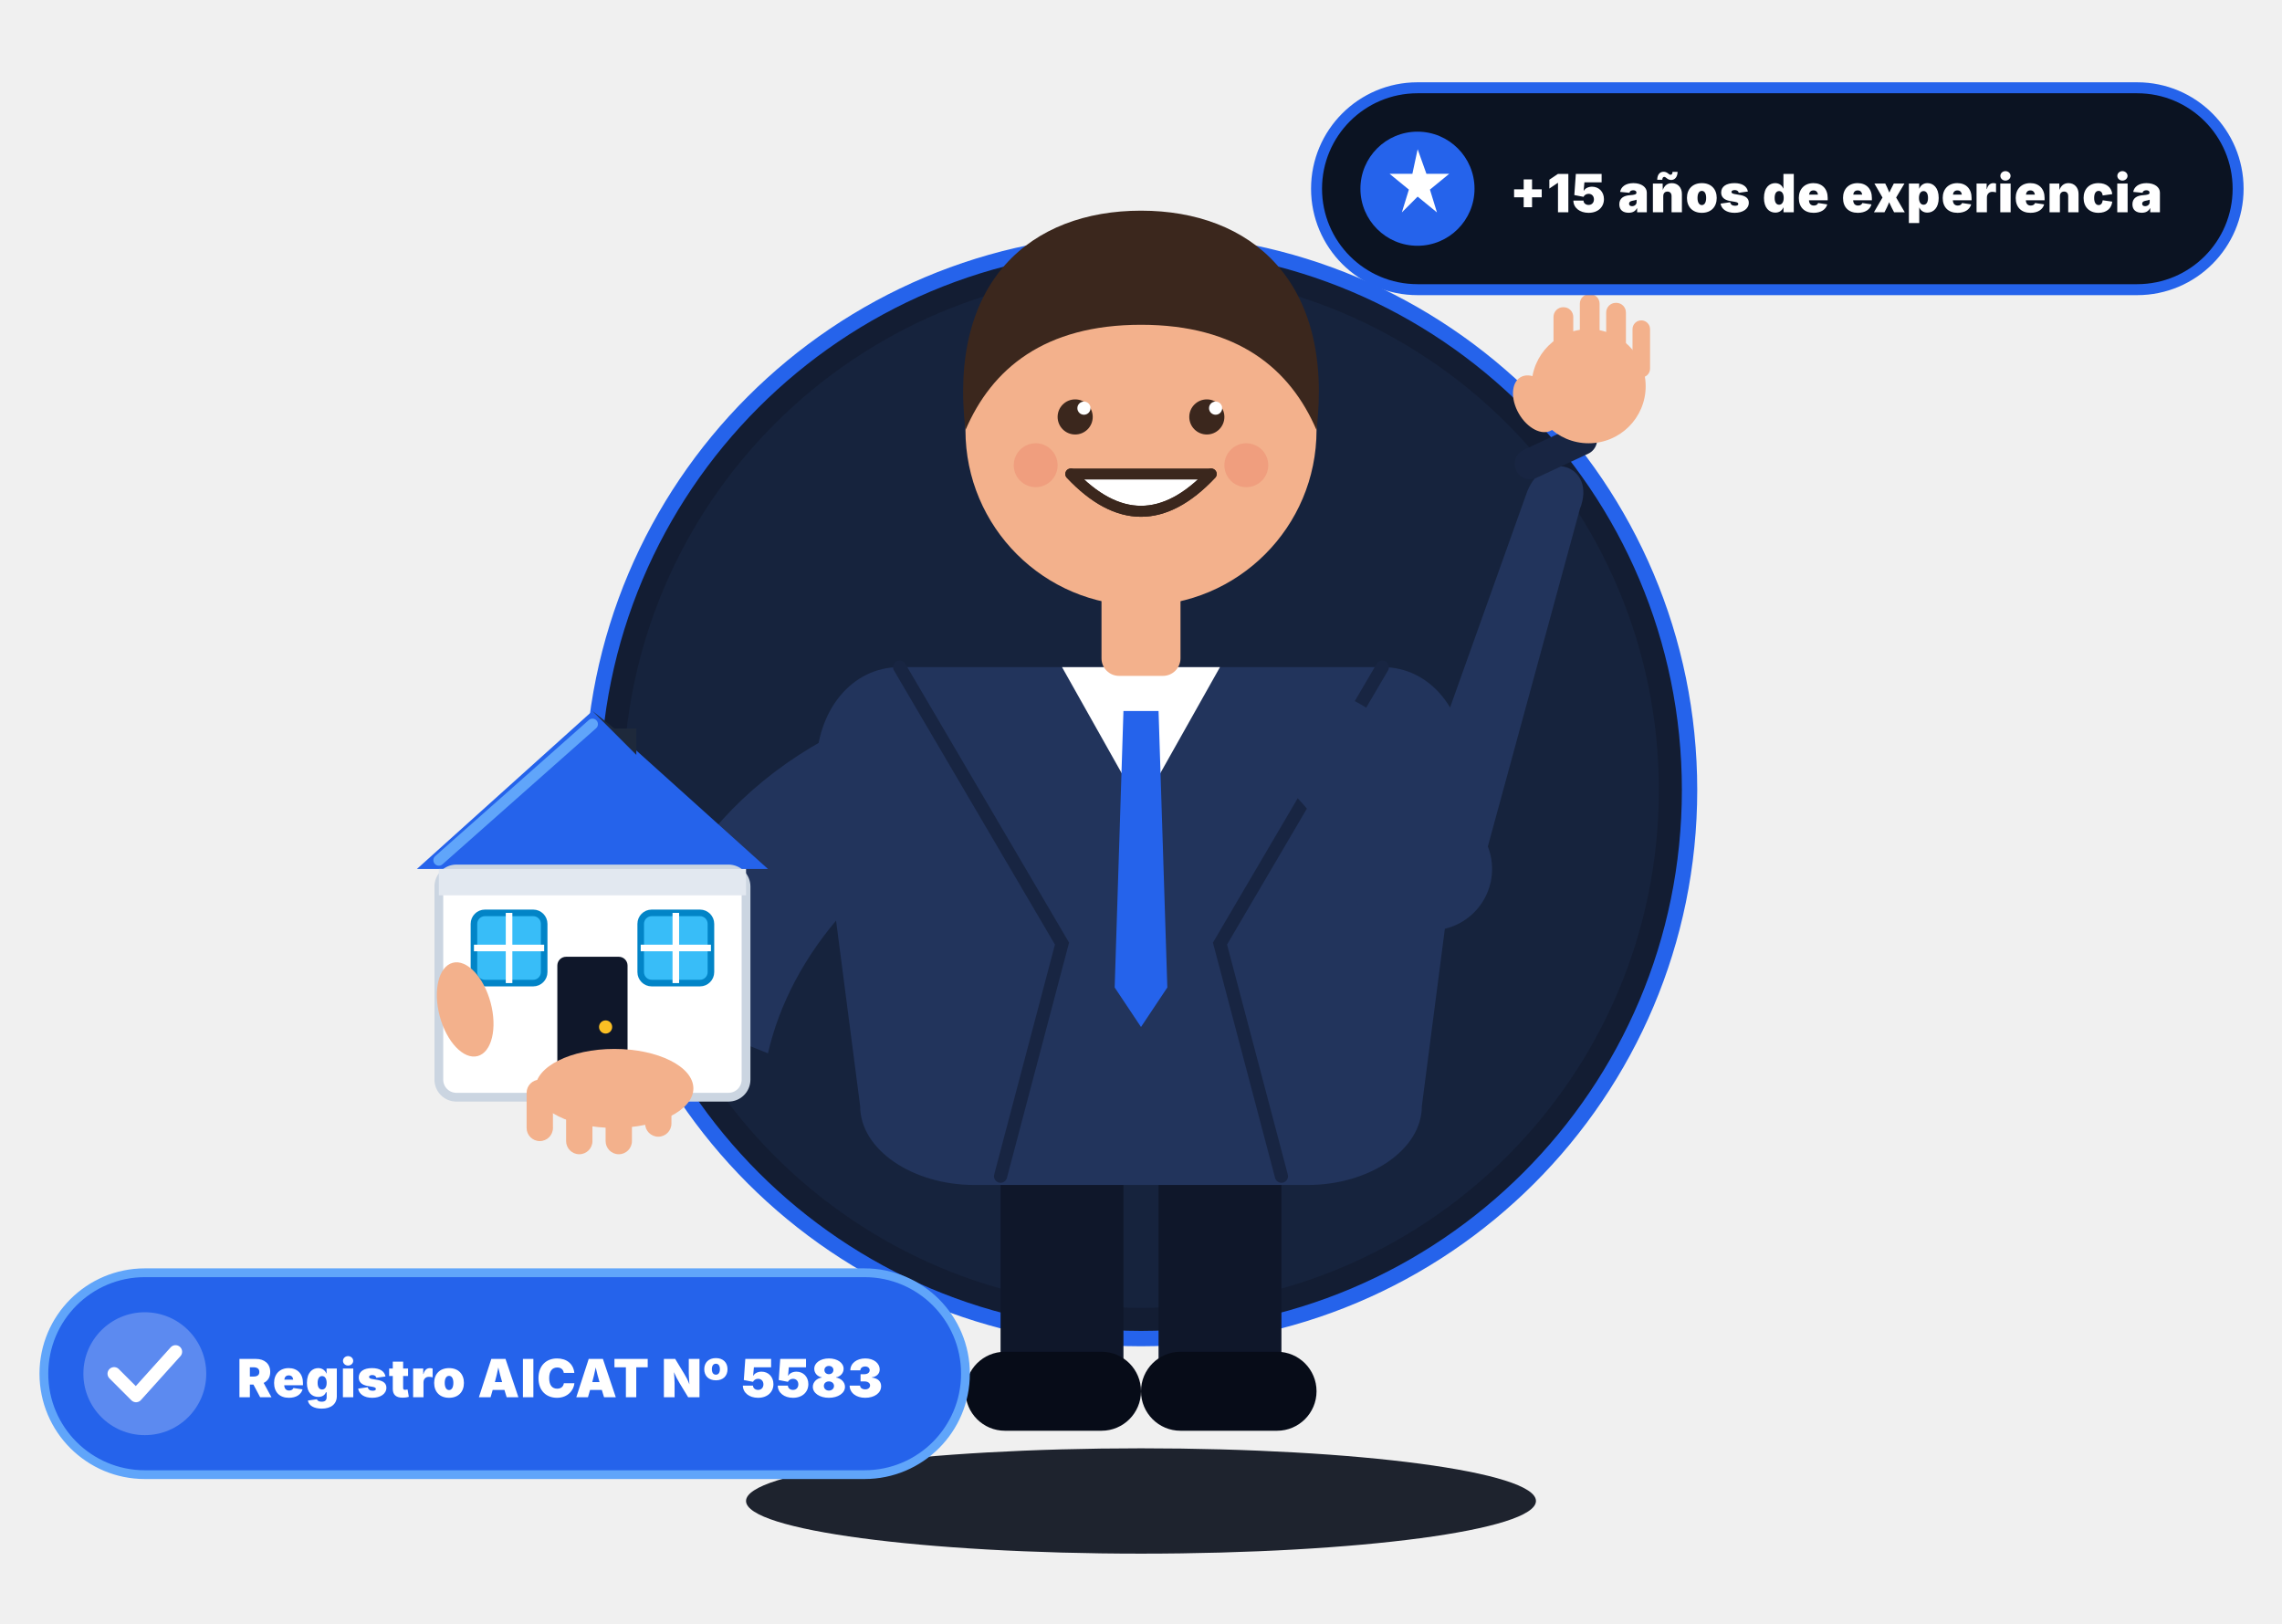
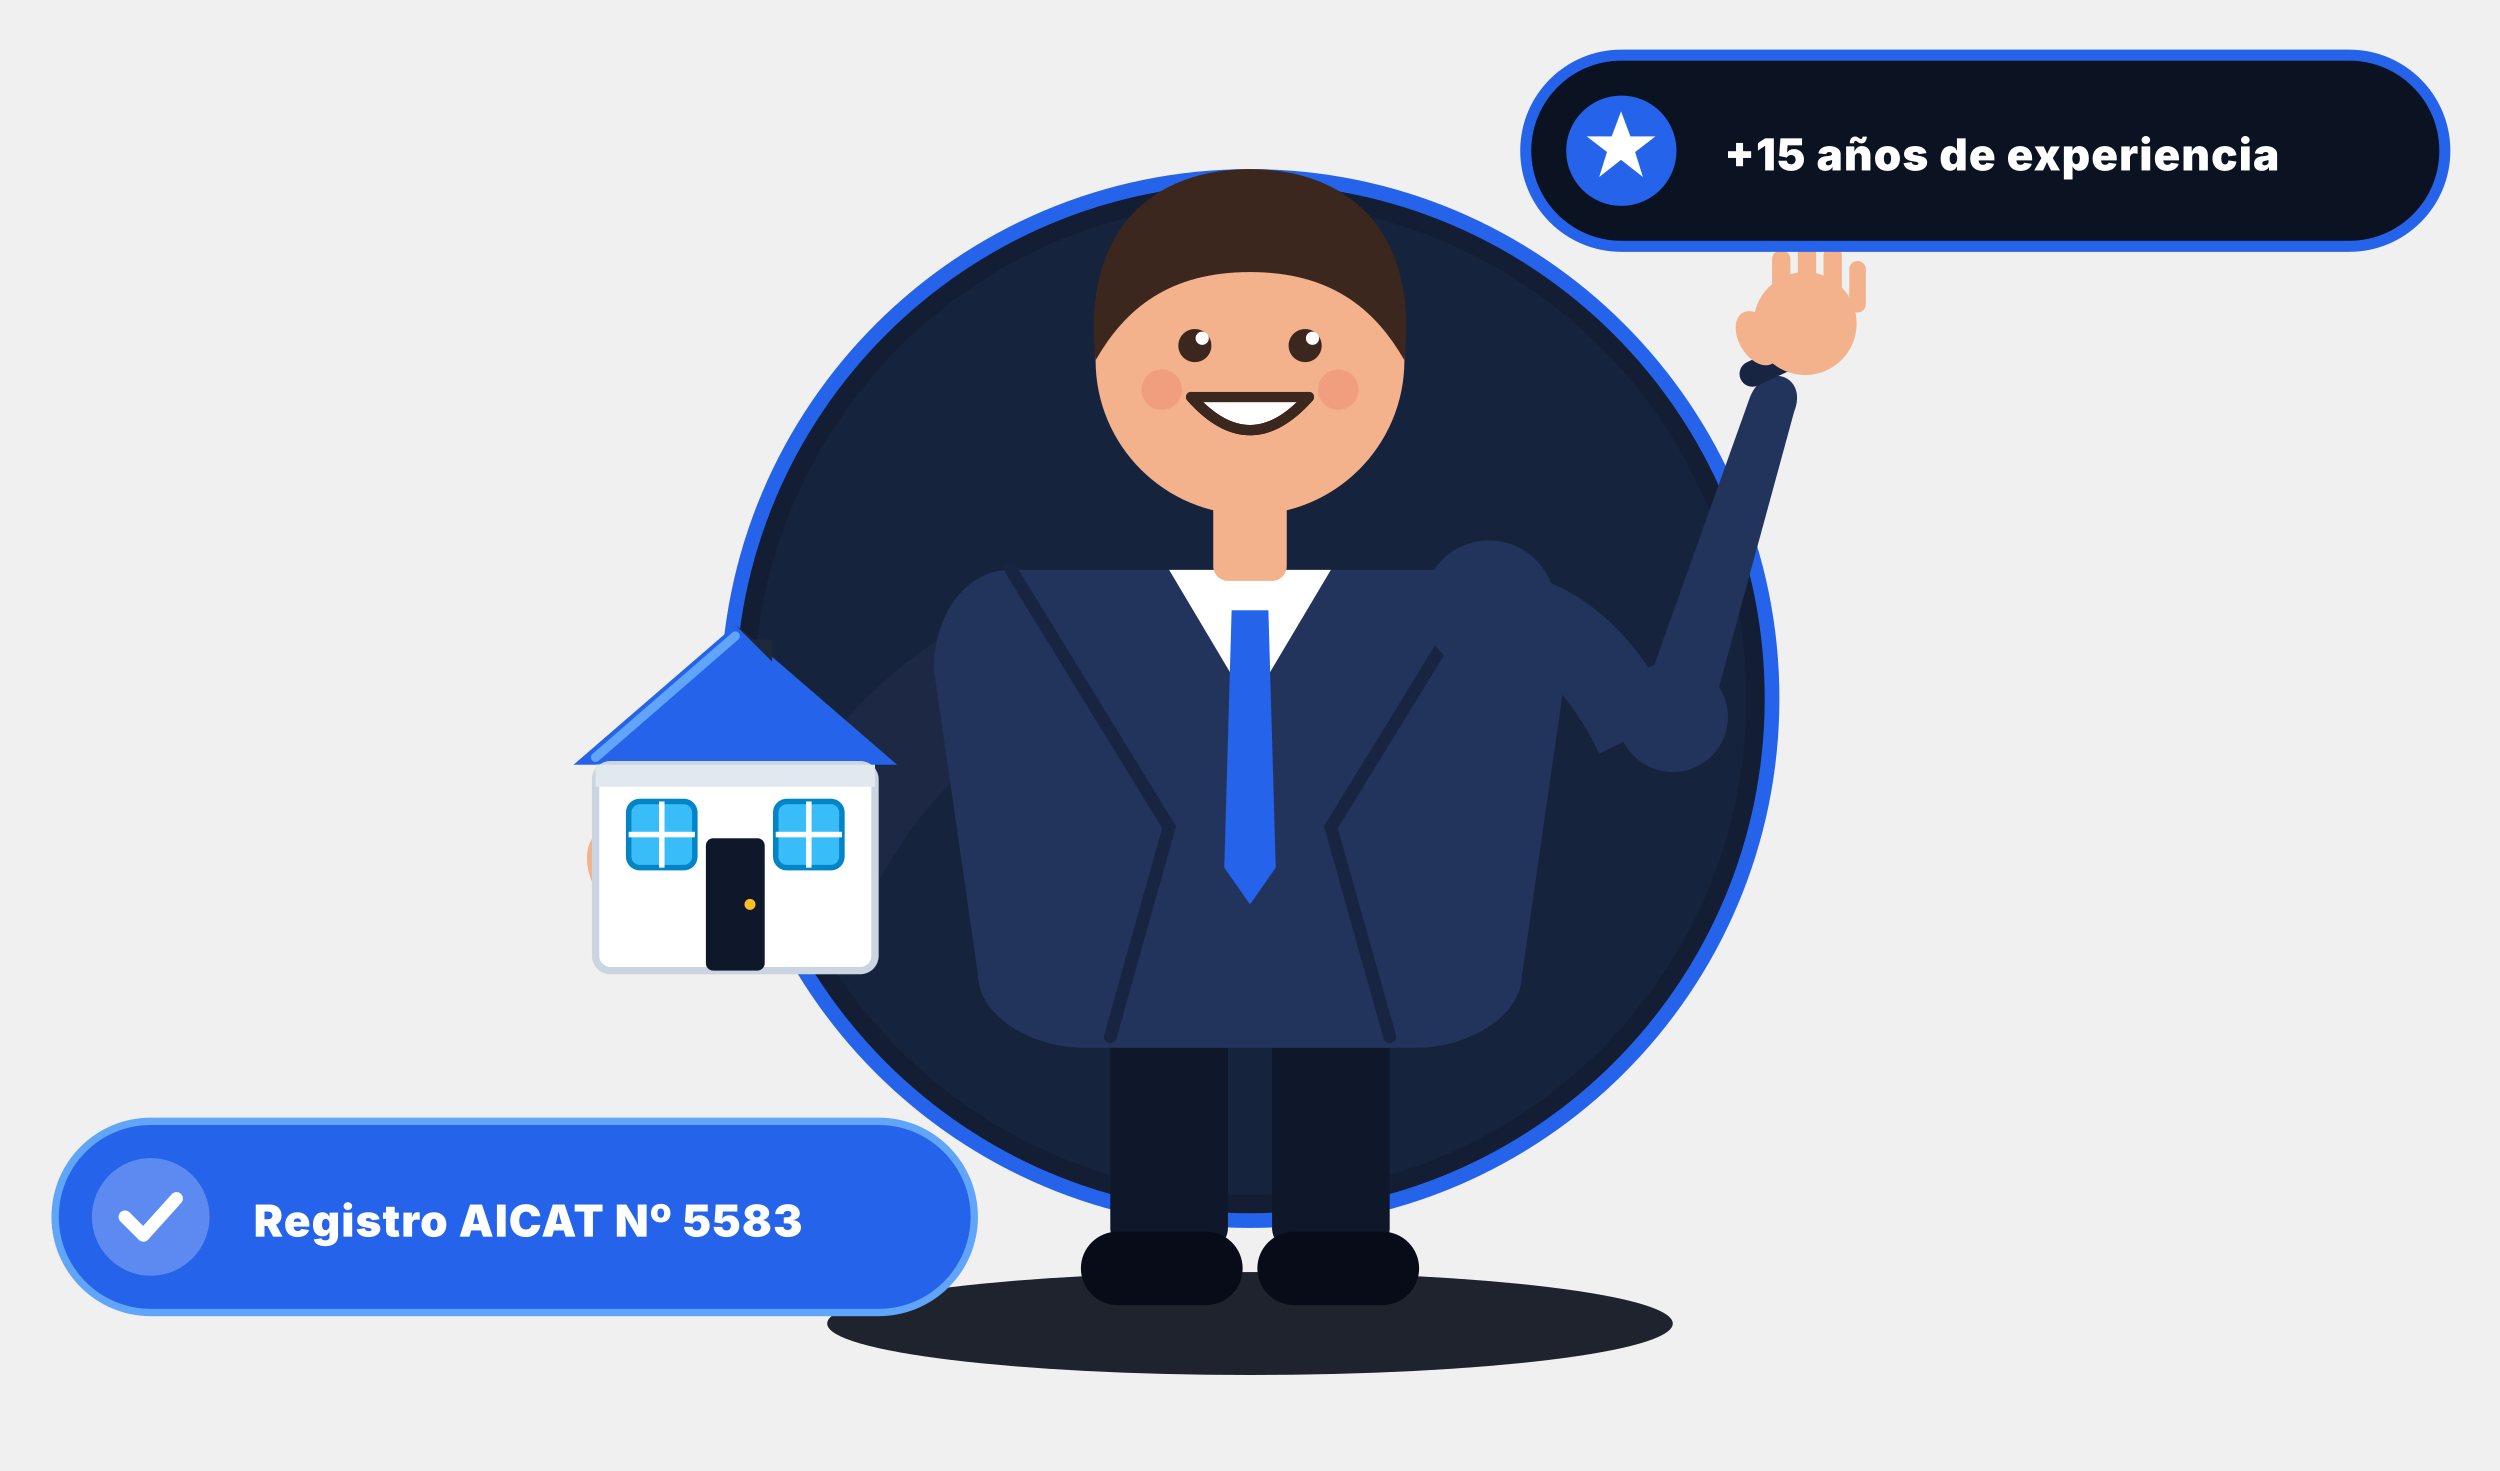
- <svg xmlns="http://www.w3.org/2000/svg" viewBox="0 0 520 370" width="100%" height="100%" fill="none">
+ <svg xmlns="http://www.w3.org/2000/svg" viewBox="0 0 680 400" width="100%" height="100%" fill="none">
  <defs>
    <style>
-       @keyframes livelyWave {
+       @keyframes waveForearm {
        0%, 100% { transform: rotate(0deg); }
-         25% { transform: rotate(18deg); }
-         50% { transform: rotate(-8deg); }
-         75% { transform: rotate(20deg); }
+         25% { transform: rotate(14deg); }
+         50% { transform: rotate(-6deg); }
+         75% { transform: rotate(15deg); }
      }
      @keyframes naturalBlink {
        0%, 90%, 100% { transform: scaleY(1); }
        95% { transform: scaleY(0.1); }
      }
-       .waving-arm {
-         animation: livelyWave 2s ease-in-out infinite;
-         transform-origin: 326px 198px;
+       @keyframes gentleBreath {
+         0%, 100% { transform: translateY(0px); }
+         50% { transform: translateY(-3px); }
+       }
+       .waving-arm-forearm {
+         animation: waveForearm 2.2s ease-in-out infinite;
+         transform-origin: 455px 195px;
      }
      .blinking-eyes {
        animation: naturalBlink 4s ease-in-out infinite;
-         transform-origin: 260px 105px;
+         transform-origin: 340px 95px;
+       }
+       .lively-body {
+         animation: gentleBreath 3.5s ease-in-out infinite;
+         transform-origin: center bottom;
      }
    </style>
  </defs>
-   <ellipse cx="260" cy="342" rx="90" ry="12" fill="#070c18" opacity="0.9" />
-   <circle cx="260" cy="180" r="125" fill="#131d33" stroke="#2563eb" stroke-width="3.5" />
-   <circle cx="260" cy="180" r="118" fill="#16233d" />
-   <g id="character">
-     <rect x="228" y="235" width="28" height="85" rx="5" fill="#0f172a" />
-     <rect x="264" y="235" width="28" height="85" rx="5" fill="#0f172a" />
-     <rect x="220" y="308" width="40" height="18" rx="9" fill="#070c18" />
-     <rect x="260" y="308" width="40" height="18" rx="9" fill="#070c18" />
-     <path d="M 215 158 C 175 168 150 195 145 228 L 175 240 C 180 218 198 195 230 182 Z" fill="#22345c" />
-     <rect x="142" y="222" width="18" height="8" rx="4" fill="#162035" transform="rotate(20 142 222)" />
-     <path d="M 205 152 C 205 152, 315 152, 315 152 C 326 152, 334 162, 334 175 L 324 252 C 324 262, 312 270, 298 270 L 222 270 C 208 270, 196 262, 196 252 L 186 175 C 186 162, 194 152, 205 152 Z" fill="#22345c" />
-     <path d="M 205 152 L 242 215 L 228 268" stroke="#182542" stroke-width="3" stroke-linecap="round" />
-     <path d="M 315 152 L 278 215 L 292 268" stroke="#182542" stroke-width="3" stroke-linecap="round" />
-     <polygon points="242,152 260,184 278,152 260,152" fill="#ffffff" />
-     <polygon points="256,162 264,162 266,225 260,234 254,225" fill="#2563eb" />
-     <rect x="251" y="128" width="18" height="26" rx="4" fill="#f3b18c" />
-     <circle cx="260" cy="98" r="40" fill="#f3b18c" />
-     <path d="M 220 98 C 216 64 235 48 260 48 C 285 48 304 64 300 98 C 294 84 282 74 260 74 C 238 74 226 84 220 98 Z" fill="#3b271d" />
+   <circle cx="340" cy="190" r="142" fill="#131d33" stroke="#2563eb" stroke-width="4" />
+   <circle cx="340" cy="190" r="135" fill="#16233d" />
+   <ellipse cx="340" cy="360" rx="115" ry="14" fill="#070c18" opacity="0.9" />
+   <g className="lively-body">
+     <rect x="302" y="248" width="32" height="92" rx="6" fill="#0f172a" />
+     <rect x="346" y="248" width="32" height="92" rx="6" fill="#0f172a" />
+     <rect x="294" y="335" width="44" height="20" rx="10" fill="#070c18" />
+     <rect x="342" y="335" width="44" height="20" rx="10" fill="#070c18" />
+     <path d="M 285 160 C 250 170 220 200 205 235 L 235 248 C 245 225 265 200 295 190 Z" fill="#1c2844" />
+     <rect x="202" y="230" width="18" height="8" rx="4" fill="#162035" transform="rotate(25 202 230)" />
+     <ellipse cx="205" cy="246" rx="20" ry="9" fill="#f3b18c" />
+     <ellipse cx="166" cy="236" rx="6" ry="10" fill="#f3b18c" transform="rotate(-15 166 236)" />
+     <g id="house" transform="translate(162, 168)">
+       <polygon points="-6,40 38,2 82,40" fill="#2563eb" />
+       <polygon points="38,2 48,12 48,6 43,6" fill="#1e293b" />
+       <line x1="0" y1="38" x2="38" y2="5" stroke="#60a5fa" stroke-width="2.5" stroke-linecap="round" />
+       <rect x="0" y="40" width="76" height="56" rx="4" fill="#ffffff" stroke="#cbd5e1" stroke-width="2" />
+       <rect x="0" y="40" width="76" height="6" fill="#e2e8f0" />
+       <rect x="9" y="50" width="18" height="18" rx="3" fill="#38bdf8" stroke="#0284c7" stroke-width="1.5" />
+       <line x1="18" y1="50" x2="18" y2="68" stroke="#ffffff" stroke-width="1.5" />
+       <line x1="9" y1="59" x2="27" y2="59" stroke="#ffffff" stroke-width="1.5" />
+       <rect x="49" y="50" width="18" height="18" rx="3" fill="#38bdf8" stroke="#0284c7" stroke-width="1.5" />
+       <line x1="58" y1="50" x2="58" y2="68" stroke="#ffffff" stroke-width="1.5" />
+       <line x1="49" y1="59" x2="67" y2="59" stroke="#ffffff" stroke-width="1.5" />
+       <rect x="30" y="60" width="16" height="36" rx="2" fill="#0f172a" />
+       <circle cx="42" cy="78" r="1.5" fill="#fbbf24" />
+     </g>
+     <path d="M 275 155 C 275 155, 405 155, 405 155 C 418 155, 426 168, 426 182 L 414 265 C 414 276, 400 285, 385 285 L 295 285 C 280 285, 266 276, 266 265 L 254 182 C 254 168, 262 155, 275 155 Z" fill="#22345c" />
+     <path d="M 275 155 L 318 225 L 302 282" stroke="#182542" stroke-width="3.5" stroke-linecap="round" />
+     <path d="M 405 155 L 362 225 L 378 282" stroke="#182542" stroke-width="3.5" stroke-linecap="round" />
+     <polygon points="318,155 340,192 362,155 340,155" fill="#ffffff" />
+     <polygon points="335,166 345,166 347,236 340,246 333,236" fill="#2563eb" />
+     <rect x="330" y="130" width="20" height="28" rx="4" fill="#f3b18c" />
+     <circle cx="340" cy="98" r="42" fill="#f3b18c" />
+     <path d="M 298 98 C 294 62 314 46 340 46 C 366 46 386 62 382 98 C 374 84 362 74 340 74 C 318 74 306 84 298 98 Z" fill="#3b271d" />
    <g class="blinking-eyes">
-       <circle cx="245" cy="95" r="4" fill="#3b271d" />
-       <circle cx="247" cy="93" r="1.5" fill="#ffffff" />
-       <circle cx="275" cy="95" r="4" fill="#3b271d" />
-       <circle cx="277" cy="93" r="1.5" fill="#ffffff" />
+       <circle cx="325" cy="94" r="4.5" fill="#3b271d" />
+       <circle cx="327" cy="92" r="1.8" fill="#ffffff" />
+       <circle cx="355" cy="94" r="4.5" fill="#3b271d" />
+       <circle cx="357" cy="92" r="1.8" fill="#ffffff" />
    </g>
-     <path d="M 244 108 Q 260 125 276 108 Z" fill="#ffffff" stroke="#3b271d" stroke-width="2.5" stroke-linejoin="round" />
-     <path d="M 244 108 Q 260 125 276 108" stroke="#3b271d" stroke-width="2.5" fill="none" stroke-linecap="round" />
-     <circle cx="236" cy="106" r="5" fill="#ea7b64" opacity="0.35" />
-     <circle cx="284" cy="106" r="5" fill="#ea7b64" opacity="0.35" />
-     <g id="house" transform="translate(100, 160)">
-       <polygon points="-5,38 35,2 75,38" fill="#2563eb" />
-       <polygon points="35,2 45,12 45,6 40,6" fill="#1e293b" />
-       <line x1="0" y1="36" x2="35" y2="5" stroke="#60a5fa" stroke-width="2.5" stroke-linecap="round" />
-       <rect x="0" y="38" width="70" height="52" rx="4" fill="#ffffff" stroke="#cbd5e1" stroke-width="2" />
-       <rect x="0" y="38" width="70" height="6" fill="#e2e8f0" />
-       <rect x="8" y="48" width="16" height="16" rx="2.5" fill="#38bdf8" stroke="#0284c7" stroke-width="1.5" />
-       <line x1="16" y1="48" x2="16" y2="64" stroke="#ffffff" stroke-width="1.5" />
-       <line x1="8" y1="56" x2="24" y2="56" stroke="#ffffff" stroke-width="1.5" />
-       <rect x="46" y="48" width="16" height="16" rx="2.5" fill="#38bdf8" stroke="#0284c7" stroke-width="1.5" />
-       <line x1="54" y1="48" x2="54" y2="64" stroke="#ffffff" stroke-width="1.5" />
-       <line x1="46" y1="56" x2="62" y2="56" stroke="#ffffff" stroke-width="1.5" />
-       <rect x="27" y="58" width="16" height="32" rx="2" fill="#0f172a" />
-       <circle cx="38" cy="74" r="1.5" fill="#fbbf24" />
-     </g>
-     <ellipse cx="140" cy="248" rx="18" ry="9" fill="#f3b18c" />
-     <ellipse cx="106" cy="230" rx="6" ry="11" fill="#f3b18c" transform="rotate(-15 106 230)" />
-     <rect x="120" y="246" width="6" height="14" rx="3" fill="#f3b18c" />
-     <rect x="129" y="248" width="6" height="15" rx="3" fill="#f3b18c" />
-     <rect x="138" y="248" width="6" height="15" rx="3" fill="#f3b18c" />
-     <rect x="147" y="246" width="6" height="13" rx="3" fill="#f3b18c" />
-     <path d="M 305 158 C 322 165 332 182 334 200 L 310 208 C 306 195 298 180 285 174 Z" fill="#22345c" />
-     <circle cx="326" cy="198" r="14" fill="#22345c" />
-   </g>
-   <g class="waving-arm">
-     <path d="M 318 196 L 348 112 C 352 102 364 106 360 116 L 336 204 Z" fill="#22345c" />
-     <rect x="344" y="104" width="20" height="7" rx="3.5" fill="#182542" transform="rotate(-25 344 104)" />
-     <g id="hand-wave" transform="translate(348, 70)">
-       <circle cx="14" cy="18" r="13" fill="#f3b18c" />
-       <ellipse cx="2" cy="22" rx="4.5" ry="7" fill="#f3b18c" transform="rotate(-30 2 22)" />
-       <rect x="6" y="0" width="4.5" height="15" rx="2.2" fill="#f3b18c" />
-       <rect x="12" y="-3" width="4.5" height="18" rx="2.2" fill="#f3b18c" />
-       <rect x="18" y="-1" width="4.5" height="16" rx="2.2" fill="#f3b18c" />
-       <rect x="24" y="3" width="4" height="13" rx="2" fill="#f3b18c" />
+     <path d="M 324 108 Q 340 126 356 108 Z" fill="#ffffff" stroke="#3b271d" stroke-width="2.8" stroke-linejoin="round" />
+     <path d="M 324 108 Q 340 126 356 108" stroke="#3b271d" stroke-width="2.8" fill="none" stroke-linecap="round" />
+     <circle cx="316" cy="106" r="5.5" fill="#ea7b64" opacity="0.35" />
+     <circle cx="364" cy="106" r="5.5" fill="#ea7b64" opacity="0.35" />
+     <g id="right-upper-arm">
+       <circle cx="405" cy="165" r="18" fill="#22345c" />
+       <path d="M 405 155 C 428 155 448 175 455 195 L 435 205 C 428 190 415 175 400 172 Z" fill="#22345c" />
+       <circle cx="455" cy="195" r="15" fill="#22345c" />
    </g>
  </g>
-   <g id="badge-aicat" transform="translate(10, 290)">
-     <rect x="0" y="0" width="210" height="46" rx="23" fill="#2563eb" stroke="#60a5fa" stroke-width="2" />
-     <circle cx="23" cy="23" r="14" fill="#ffffff" opacity="0.25" />
-     <path d="M 16 23 L 21 28 L 30 18" stroke="#ffffff" stroke-width="3" stroke-linecap="round" stroke-linejoin="round" />
-     <text x="44" y="24" fill="#ffffff" font-family="system-ui, -apple-system, sans-serif" fontSize="14" font-weight="900" dominant-baseline="central" letter-spacing="0.2">Registro AICAT Nº 5583</text>
+   <g class="waving-arm-forearm">
+     <path d="M 446 192 L 476 108 C 480 98 492 102 488 112 L 464 200 Z" fill="#22345c" />
+     <rect x="472" y="100" width="22" height="7" rx="3.5" fill="#182542" transform="rotate(-25 472 100)" />
+     <g id="hand-wave" transform="translate(476, 68)">
+       <circle cx="15" cy="20" r="14" fill="#f3b18c" />
+       <ellipse cx="2" cy="24" rx="5" ry="8" fill="#f3b18c" transform="rotate(-30 2 24)" />
+       <rect x="6" y="0" width="5" height="16" rx="2.5" fill="#f3b18c" />
+       <rect x="13" y="-4" width="5" height="19" rx="2.5" fill="#f3b18c" />
+       <rect x="20" y="-1" width="5" height="17" rx="2.5" fill="#f3b18c" />
+       <rect x="27" y="3" width="4.5" height="14" rx="2.2" fill="#f3b18c" />
+     </g>
  </g>
-   <g id="badge-exp" transform="translate(300, 20)">
-     <rect x="0" y="0" width="210" height="46" rx="23" fill="#0b1322" stroke="#2563eb" stroke-width="2.5" />
-     <circle cx="23" cy="23" r="13" fill="#2563eb" />
-     <polygon points="23,12 25.5,19 32,19 26.5,23.5 28.5,30 23,25.5 18.5,30 20.5,23.5 15,19 21.5,19" fill="#ffffff" transform="scale(0.8) translate(5.8, 5.5)" />
-     <text x="44" y="24" fill="#ffffff" font-family="system-ui, -apple-system, sans-serif" fontSize="14" font-weight="900" dominant-baseline="central" letter-spacing="0.2">+15 años de experiencia</text>
+   <g id="badge-aicat" transform="translate(15, 305)">
+     <rect x="0" y="0" width="250" height="52" rx="26" fill="#2563eb" stroke="#60a5fa" stroke-width="2" />
+     <circle cx="26" cy="26" r="16" fill="#ffffff" opacity="0.25" />
+     <path d="M 19 26 L 24 31 L 33 21" stroke="#ffffff" stroke-width="3.5" stroke-linecap="round" stroke-linejoin="round" />
+     <text x="54" y="27" fill="#ffffff" font-family="system-ui, -apple-system, sans-serif" fontSize="15" font-weight="900" dominant-baseline="central" letter-spacing="0.3">Registro AICAT Nº 5583</text>
+   </g>
+   <g id="badge-exp" transform="translate(415, 15)">
+     <rect x="0" y="0" width="250" height="52" rx="26" fill="#0b1322" stroke="#2563eb" stroke-width="3" />
+     <circle cx="26" cy="26" r="15" fill="#2563eb" />
+     <polygon points="26,14 29,22 37,22 30.5,27 33,35 26,29.5 19,35 21.5,27 15,22 23,22" fill="#ffffff" transform="scale(0.85) translate(4.5, 4)" />
+     <text x="54" y="27" fill="#ffffff" font-family="system-ui, -apple-system, sans-serif" fontSize="15" font-weight="900" dominant-baseline="central" letter-spacing="0.3">+15 años de experiencia</text>
  </g>
</svg>
